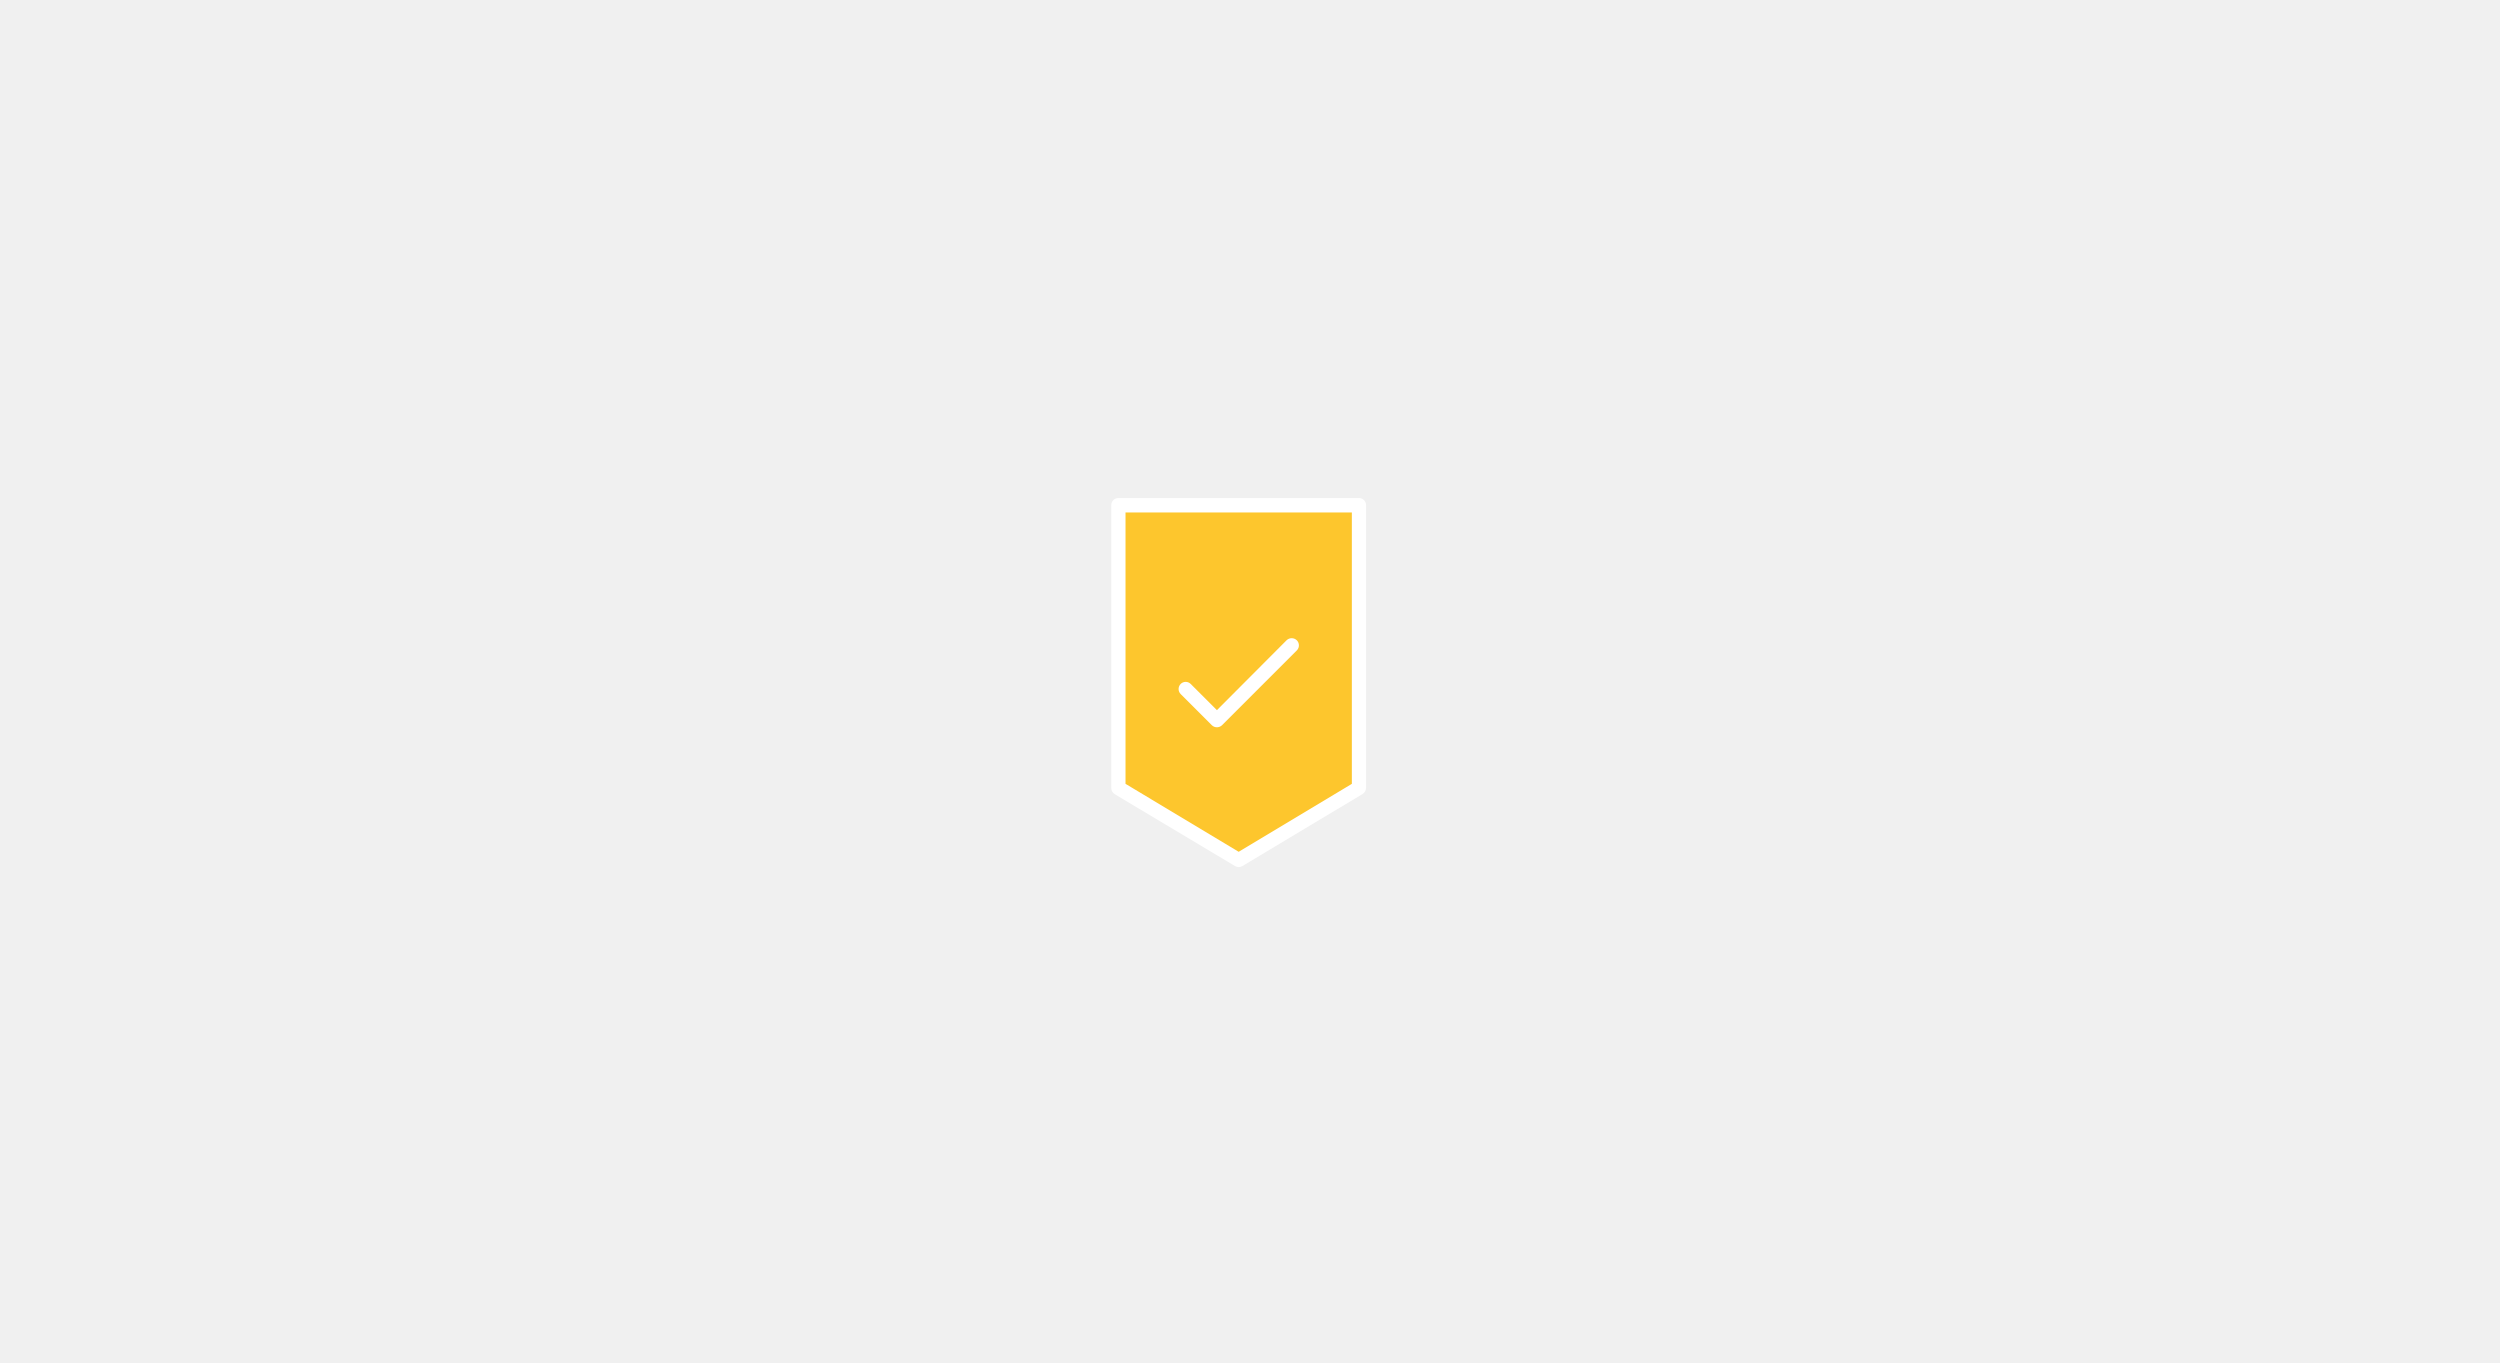
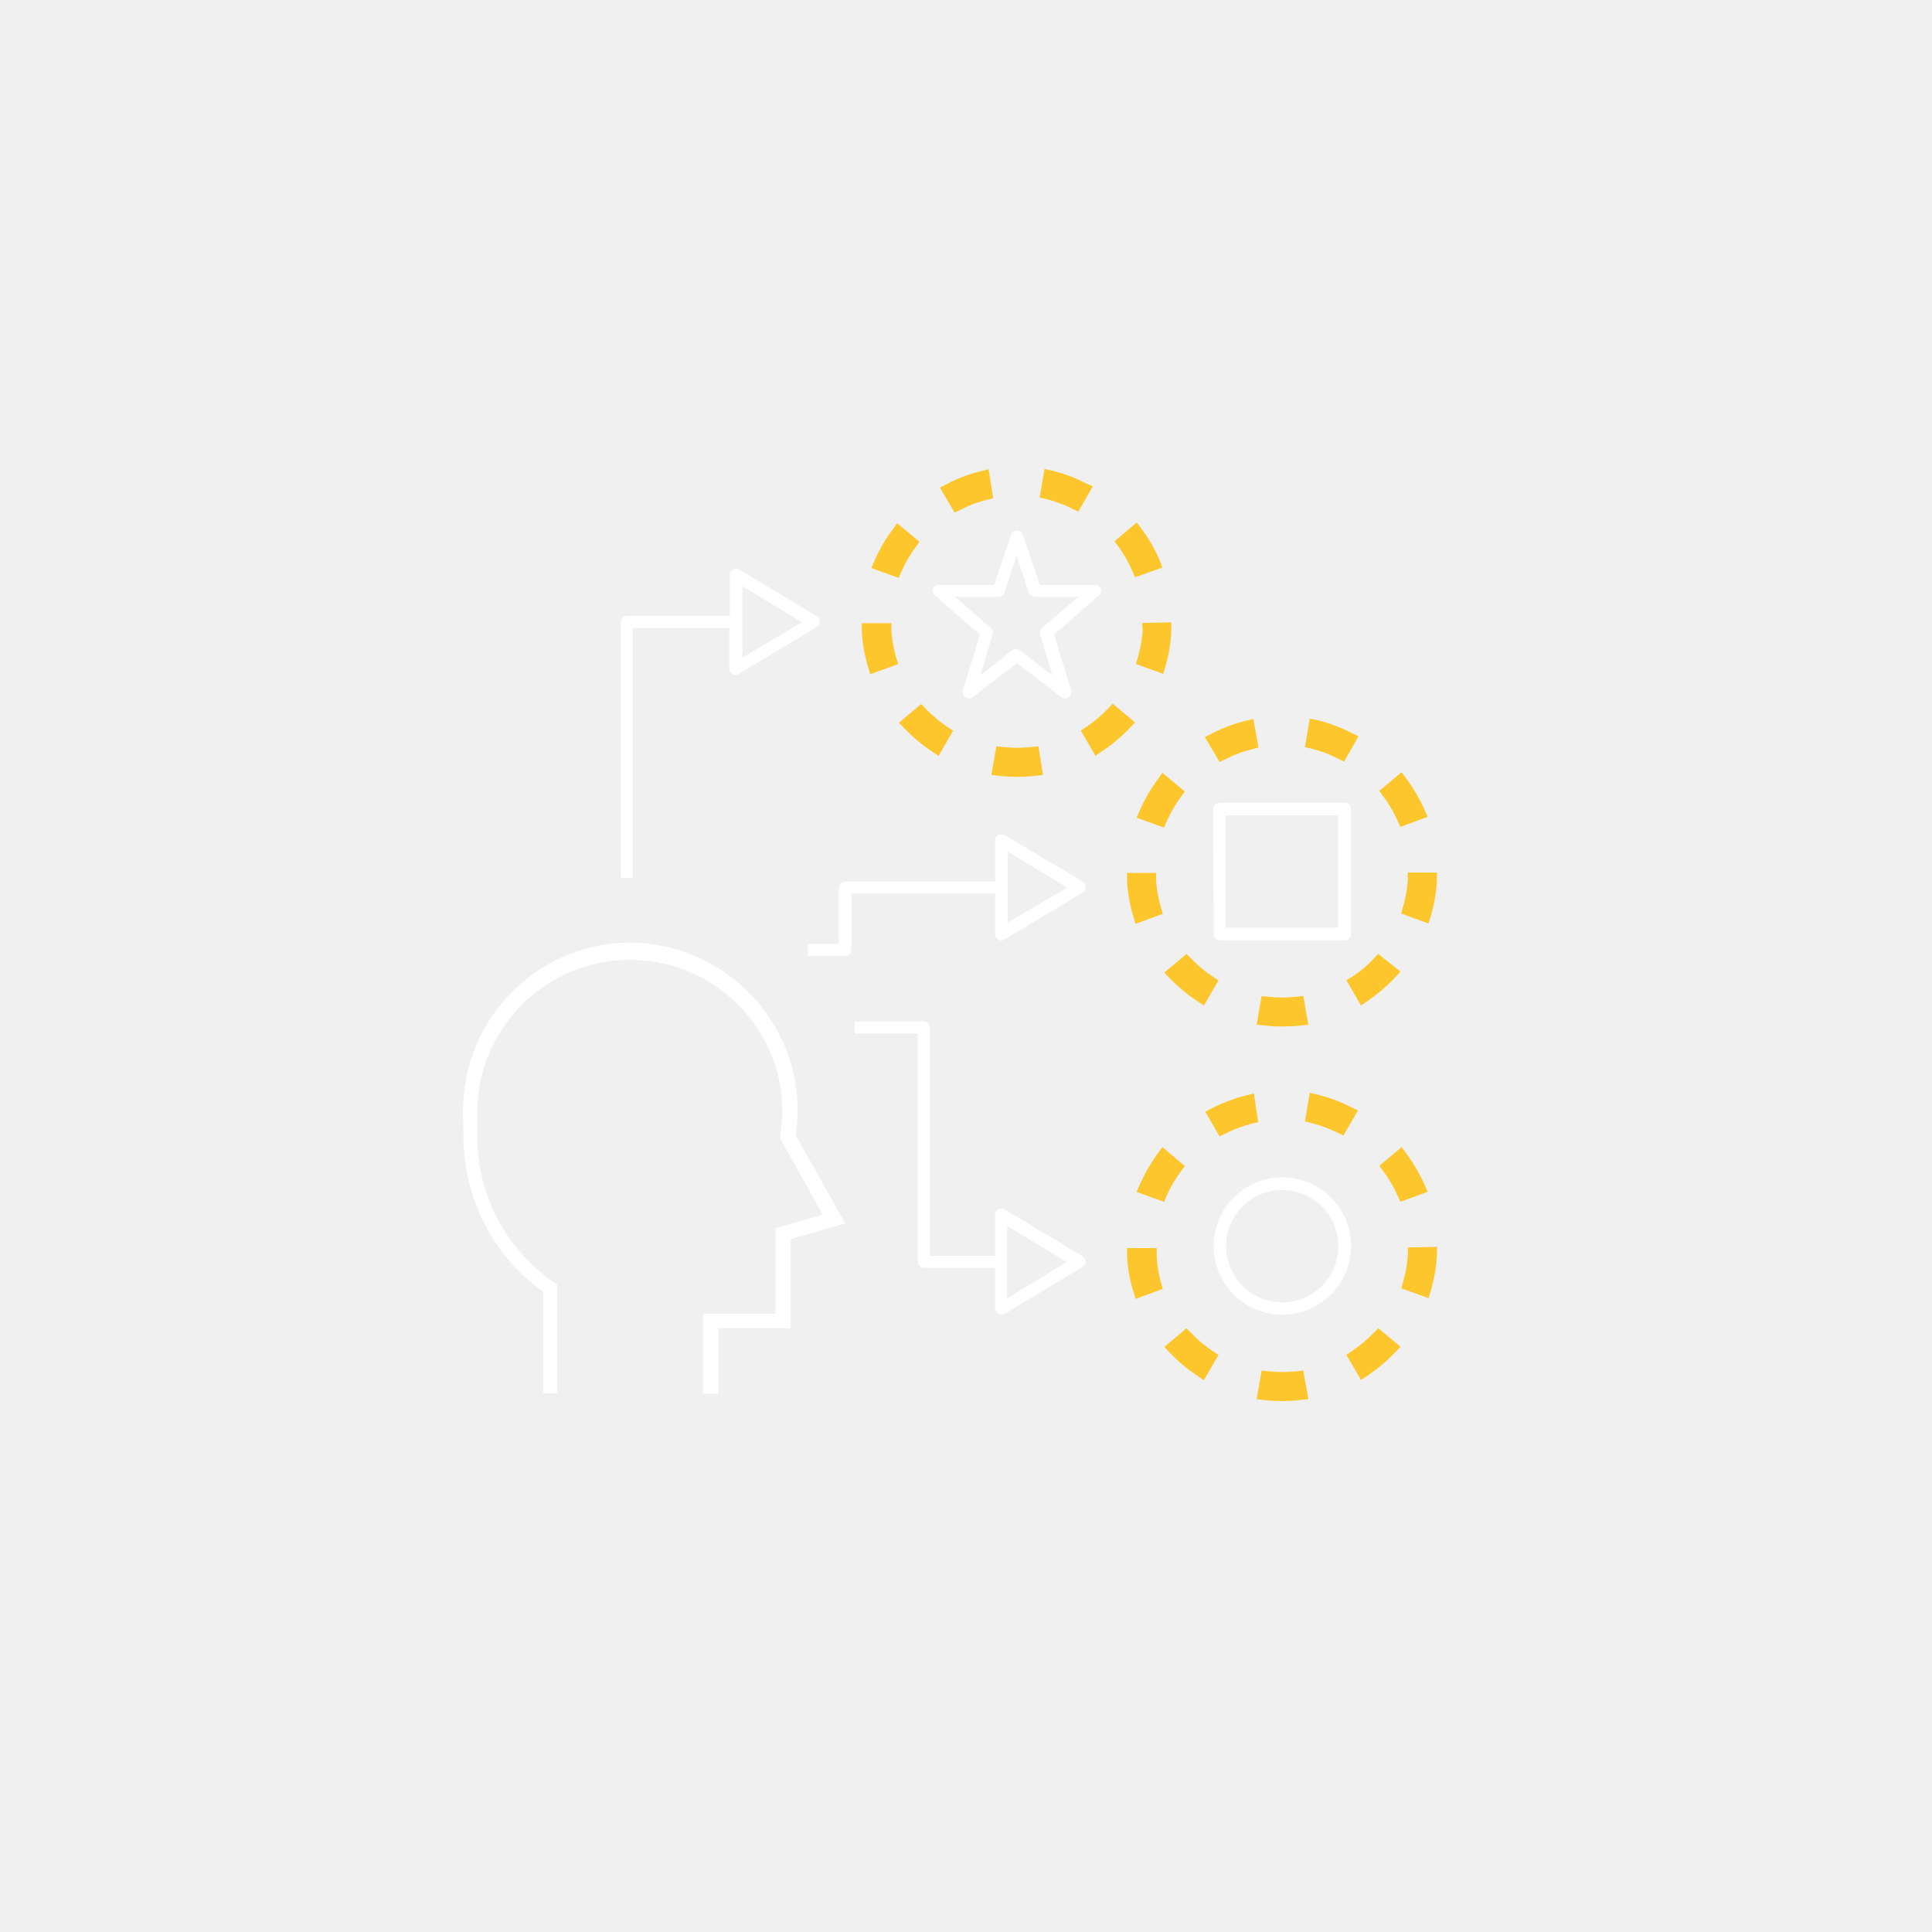
- <svg xmlns="http://www.w3.org/2000/svg" viewBox="0 0 433 236">
-   <path fill="#fdc62d" d="M214.35 148.81V87.46h20.83v48.67l-20.83 12.68z" />
-   <path fill="#fdc62d" d="M214.74 148.81V87.46H193.9v48.67l20.84 12.68z" />
-   <path d="M224.59 110.88a1.27 1.27 0 0 0-1.74 0L210.77 123l-4.54-4.54a1.23 1.23 0 0 0-1.74 0 1.27 1.27 0 0 0-.36.88 1.23 1.23 0 0 0 .36.87l5.41 5.41a1.27 1.27 0 0 0 1.74 0l13-13a1.24 1.24 0 0 0-.05-1.74z" fill="#fff" />
-   <path d="M235.38 86.26H193.7a1.23 1.23 0 0 0-1.23 1.23v49a1.24 1.24 0 0 0 .6 1.06L213.91 150a1.21 1.21 0 0 0 1.27 0L236 137.52a1.24 1.24 0 0 0 .6-1.06v-49a1.23 1.23 0 0 0-1.22-1.2zm-1.24 49.5l-.16.1-19.44 11.67-19.6-11.77v-47h39.2zm1.24.7z" fill="#fff" />
+ <svg xmlns="http://www.w3.org/2000/svg" viewBox="0 0 160 160">
+   <path d="M38.35 91.91A13.9 13.9 0 0 1 52 78.06h.18a14 14 0 0 1 13.59 11.09 13.54 13.54 0 0 1 .12 4.85l4.11 7.32-4.52 1.3V110h-6v5.42h-1.26v-6.63h6v-7.07l3.92-1.13-3.54-6.33v-.21a12.26 12.26 0 0 0-.08-4.64 12.65 12.65 0 0 0-25 2.52v2.19a14.68 14.68 0 0 0 6.36 12.09l.26.18v9H45V107a15.86 15.86 0 0 1-6.62-12.9zM89.66 73l-6.46-3.85a.54.54 0 0 0-.39-.06.52.52 0 0 0-.32.24.5.5 0 0 0-.08.26V73H70a.52.52 0 0 0-.52.52v4.65h-2.57v1H70a.48.48 0 0 0 .36-.15.51.51 0 0 0 .15-.37V74h11.9v3.36a.53.53 0 0 0 .52.52.5.5 0 0 0 .27-.08l6.46-3.87a.53.53 0 0 0 .18-.71.52.52 0 0 0-.18-.22zm-6.21 3.4v-5.89l4.94 3zM77.4 48.55a.51.51 0 0 0-.15.37.52.52 0 0 0 .17.39l3.74 3.24-1.42 4.61a.5.5 0 0 0 .34.65.53.53 0 0 0 .47-.08l3.67-2.81 3.68 2.81a.54.54 0 0 0 .39.1.55.55 0 0 0 .34-.2.52.52 0 0 0 .08-.47l-1.42-4.61L91 49.31a.53.53 0 0 0 .2-.31.49.49 0 0 0-.12-.37.5.5 0 0 0-.39-.18h-4.57l-1.41-4.17a.51.51 0 0 0-.49-.35.53.53 0 0 0-.49.35l-1.4 4.17h-4.57a.48.48 0 0 0-.36.1zm5.3.88a.52.52 0 0 0 .49-.35l1-3.06 1 3.06a.52.52 0 0 0 .49.35h3.62l-3 2.56a.53.53 0 0 0-.15.54l1 3.4-2.7-2.08a.51.51 0 0 0-.63 0l-2.62 2.08 1-3.4a.51.51 0 0 0-.16-.54l-2.94-2.56z" fill="#fff" />
+   <path d="M94 59.83l-1.85-1.55-.44.46a10.66 10.66 0 0 1-1.67 1.41l-.53.35 1.21 2.09.6-.41a12.62 12.62 0 0 0 2.17-1.82zM81.87 38.86l-.71.18a12.45 12.45 0 0 0-2.66 1l-.66.33 1.21 2.08.58-.28a9.44 9.44 0 0 1 2-.75l.62-.16zM89.88 40a12 12 0 0 0-2.67-1l-.71-.17-.4 2.37.62.15a10 10 0 0 1 2 .74l.58.28 1.2-2.09zM73.82 52.25v-.64h-2.45v.72a12.64 12.64 0 0 0 .49 2.8l.21.7 2.31-.83-.18-.61a10.42 10.42 0 0 1-.38-2.14zm2.91 6.51l-.44-.46-1.84 1.55.5.53a14 14 0 0 0 2.17 1.82l.61.4 1.2-2.09-.53-.35a11.17 11.17 0 0 1-1.67-1.4zm-.96-13.37l.38-.52-1.85-1.54-.43.59a13 13 0 0 0-1.42 2.45l-.29.67 2.26.82.26-.58a10.43 10.43 0 0 1 1.09-1.89zm18.86 6.83a10.75 10.75 0 0 1-.38 2.16l-.17.61 2.26.82.2-.7a12.34 12.34 0 0 0 .46-2.83v-.74l-2.41.05zm-9.31 9.65a9.84 9.84 0 0 1-2.17 0l-.64-.06-.41 2.37.72.08a13.14 13.14 0 0 0 1.4.08 13.55 13.55 0 0 0 1.43-.08l.73-.08-.38-2.37zm8.42-14.65l.26.59 2.26-.81-.26-.7a12.64 12.64 0 0 0-1.42-2.44l-.44-.59-1.84 1.56.38.51a10.75 10.75 0 0 1 1.06 1.88zm22.86 56.69a10.51 10.51 0 0 1-.38 2.16l-.17.62 2.26.82.21-.7A13.52 13.52 0 0 0 119 104v-.74l-2.41.05zm-17.9 6.54l-.44-.45-1.84 1.55.5.52a12.93 12.93 0 0 0 2.17 1.82l.61.41 1.21-2.09-.54-.36a10.08 10.08 0 0 1-1.67-1.4zm8.6 3.12a11.34 11.34 0 0 1-2.18 0l-.64-.07-.41 2.38.72.08a13.26 13.26 0 0 0 1.4.07 11.32 11.32 0 0 0 1.43-.08l.73-.08-.42-2.37zM116.07 95l-1.84 1.55.38.52a10.06 10.06 0 0 1 1.1 1.88l.26.58 2.26-.83-.29-.67a13.64 13.64 0 0 0-1.43-2.45zm-2.37 15.44a10.24 10.24 0 0 1-1.67 1.4l-.53.36 1.21 2.08.61-.4a13.44 13.44 0 0 0 2.16-1.82l.51-.53-1.85-1.53zm-1.85-18.77a12.42 12.42 0 0 0-2.66-1l-.72-.17-.4 2.37.62.16a10.27 10.27 0 0 1 2 .74l.57.27 1.2-2.08zM95.79 104v-.64h-2.45v.72a12.45 12.45 0 0 0 .49 2.79l.21.7 2.26-.83-.18-.61a10.21 10.21 0 0 1-.33-2.13zm1.95-6.91l.38-.52L96.27 95l-.43.58a13.42 13.42 0 0 0-1.42 2.46l-.29.67 2.27.82.25-.58a10.43 10.43 0 0 1 1.09-1.86zm6.1-6.53l-.71.17a13.27 13.27 0 0 0-2.66 1l-.66.33 1.19 2.05.58-.28a10.62 10.62 0 0 1 2-.75l.62-.15zm-2.24-27.74a9.44 9.44 0 0 1 2-.75l.62-.16-.42-2.37-.71.17a13 13 0 0 0-2.66 1l-.65.33L101 63.1zm-4.68 18.24a13 13 0 0 0 2.17 1.81l.61.41 1.21-2.09-.53-.35a10.76 10.76 0 0 1-1.68-1.4l-.44-.44-1.84 1.55zm-1.17-8.77h-2.41v.73a12.65 12.65 0 0 0 .49 2.79l.21.7 2.26-.83-.18-.61a10.42 10.42 0 0 1-.38-2.15zm15.75 8.89l1.21 2.09.61-.41a13.44 13.44 0 0 0 2.16-1.86l.51-.53-1.85-1.47-.44.46a9.76 9.76 0 0 1-1.67 1.4zm4.21-13.28l.26.58 2.26-.83-.29-.67a13.55 13.55 0 0 0-1.43-2.44l-.44-.59-1.84 1.55.38.52a10.75 10.75 0 0 1 1.1 1.88zm-19.87-3.3a13 13 0 0 0-1.42 2.45l-.29.67 2.27.82.25-.58a10.43 10.43 0 0 1 1.09-1.89l.38-.52L96.27 64zm22.68 11.19A13.52 13.52 0 0 0 119 73v-.74h-2.41v.63a10.42 10.42 0 0 1-.38 2.15l-.17.62 2.26.82zm-7.78-13l.57.28 1.2-2.09-.66-.32a12.74 12.74 0 0 0-2.67-1l-.71-.16-.4 2.37.62.15a10.27 10.27 0 0 1 2.05.77zm-5.95 22.15a13.26 13.26 0 0 0 1.4.07 13.56 13.56 0 0 0 1.43-.07l.73-.08-.42-2.38-.63.07a9.93 9.93 0 0 1-2.18 0l-.64-.06-.41 2.37z" fill="#fdc62d" />
+   <path d="M106.19 108.88a5.69 5.69 0 1 0-5.68-5.68 5.69 5.69 0 0 0 5.68 5.68zm0-10.33a4.65 4.65 0 1 1 0 9.3 4.65 4.65 0 0 1 0-9.3zm-5.68-21.2a.52.52 0 0 0 .51.52h10.35a.55.55 0 0 0 .36-.15.51.51 0 0 0 .15-.37V67a.51.51 0 0 0-.15-.37.55.55 0 0 0-.36-.15H101a.52.52 0 0 0-.52.52zm1-9.82h9.31v9.3h-9.31zM67.69 51.06l-6.46-3.88a.54.54 0 0 0-.39-.06.52.52 0 0 0-.32.24.5.5 0 0 0-.08.26V51h-8.53a.53.53 0 0 0-.36.15.51.51 0 0 0-.15.37V72.7h1V52h8v3.36a.51.51 0 0 0 .79.44l6.46-3.88a.52.52 0 0 0 .18-.7.52.52 0 0 0-.14-.16zm-6.21 3.4v-5.92l4.94 3zM82.41 105v3.36a.52.52 0 0 0 .52.51.5.5 0 0 0 .27-.07l6.46-3.88a.53.53 0 0 0 .18-.71.58.58 0 0 0-.18-.17l-6.46-3.88a.51.51 0 0 0-.71.18.5.5 0 0 0-.08.26v3.4H77V85.1a.55.55 0 0 0-.15-.36.51.51 0 0 0-.37-.15h-5.7v1H76v18.87a.51.51 0 0 0 .52.52v.77-.75zm1-3.48l4.94 3-4.94 3z" fill="#fff" />
</svg>
